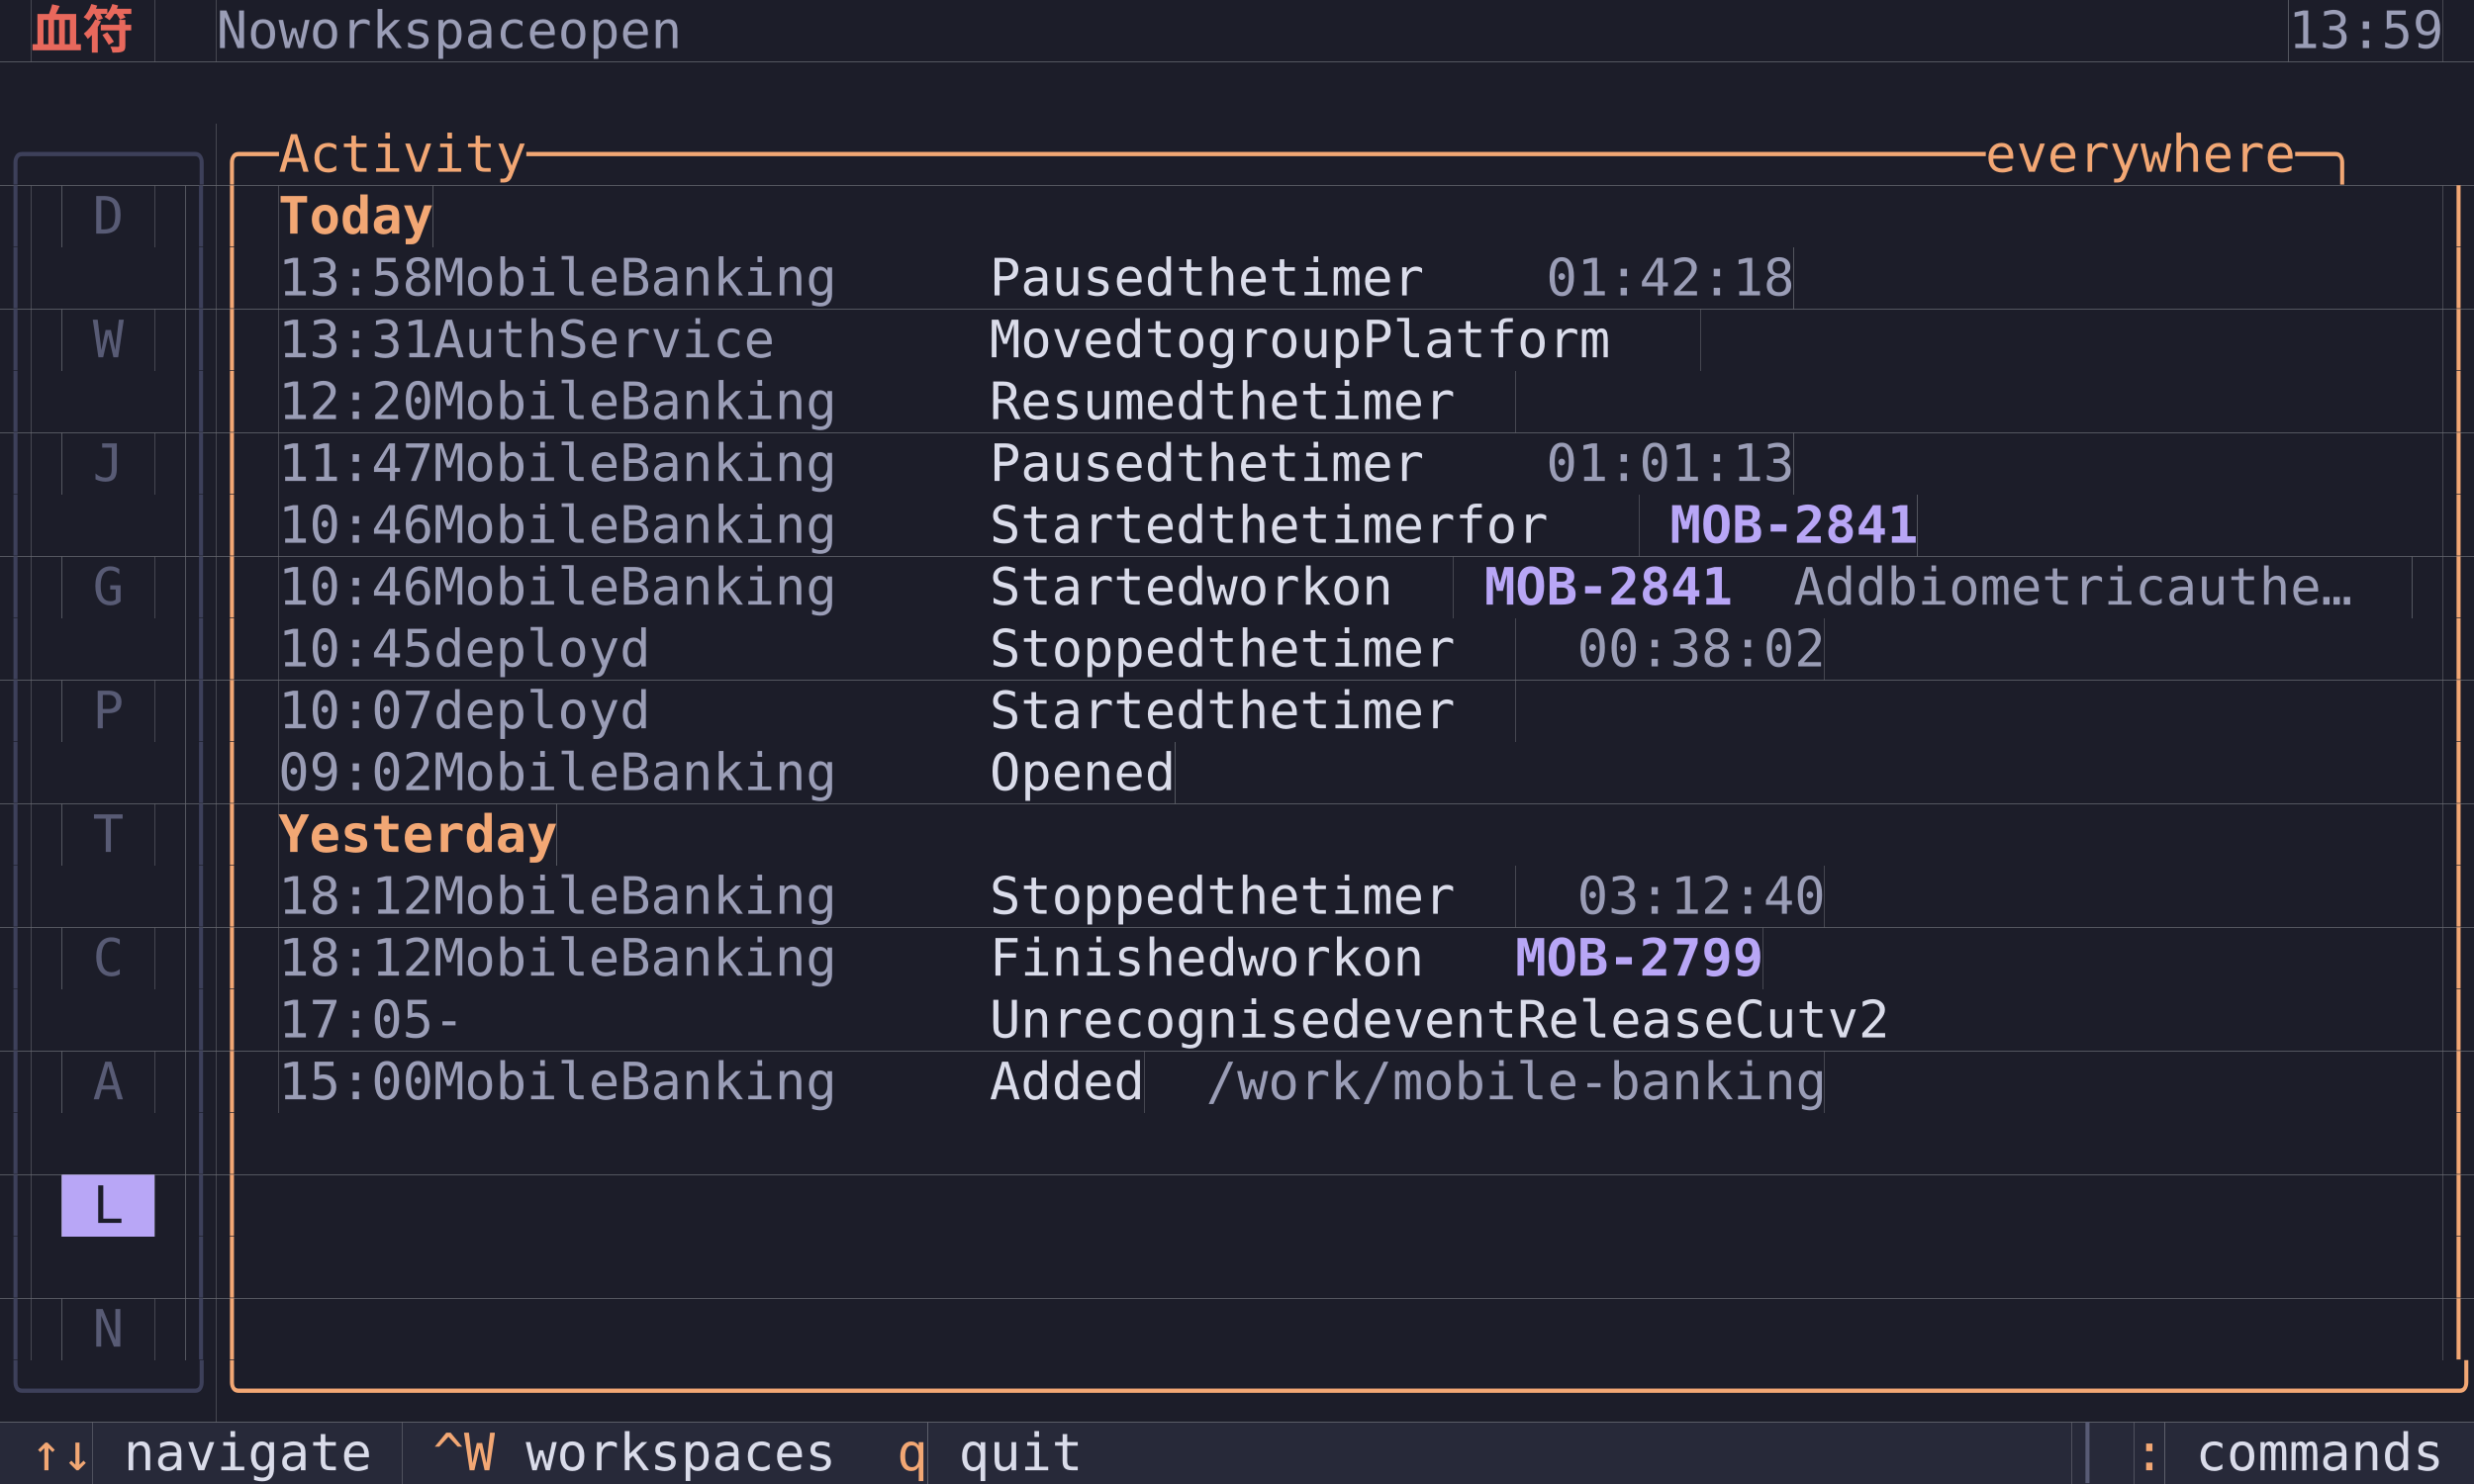
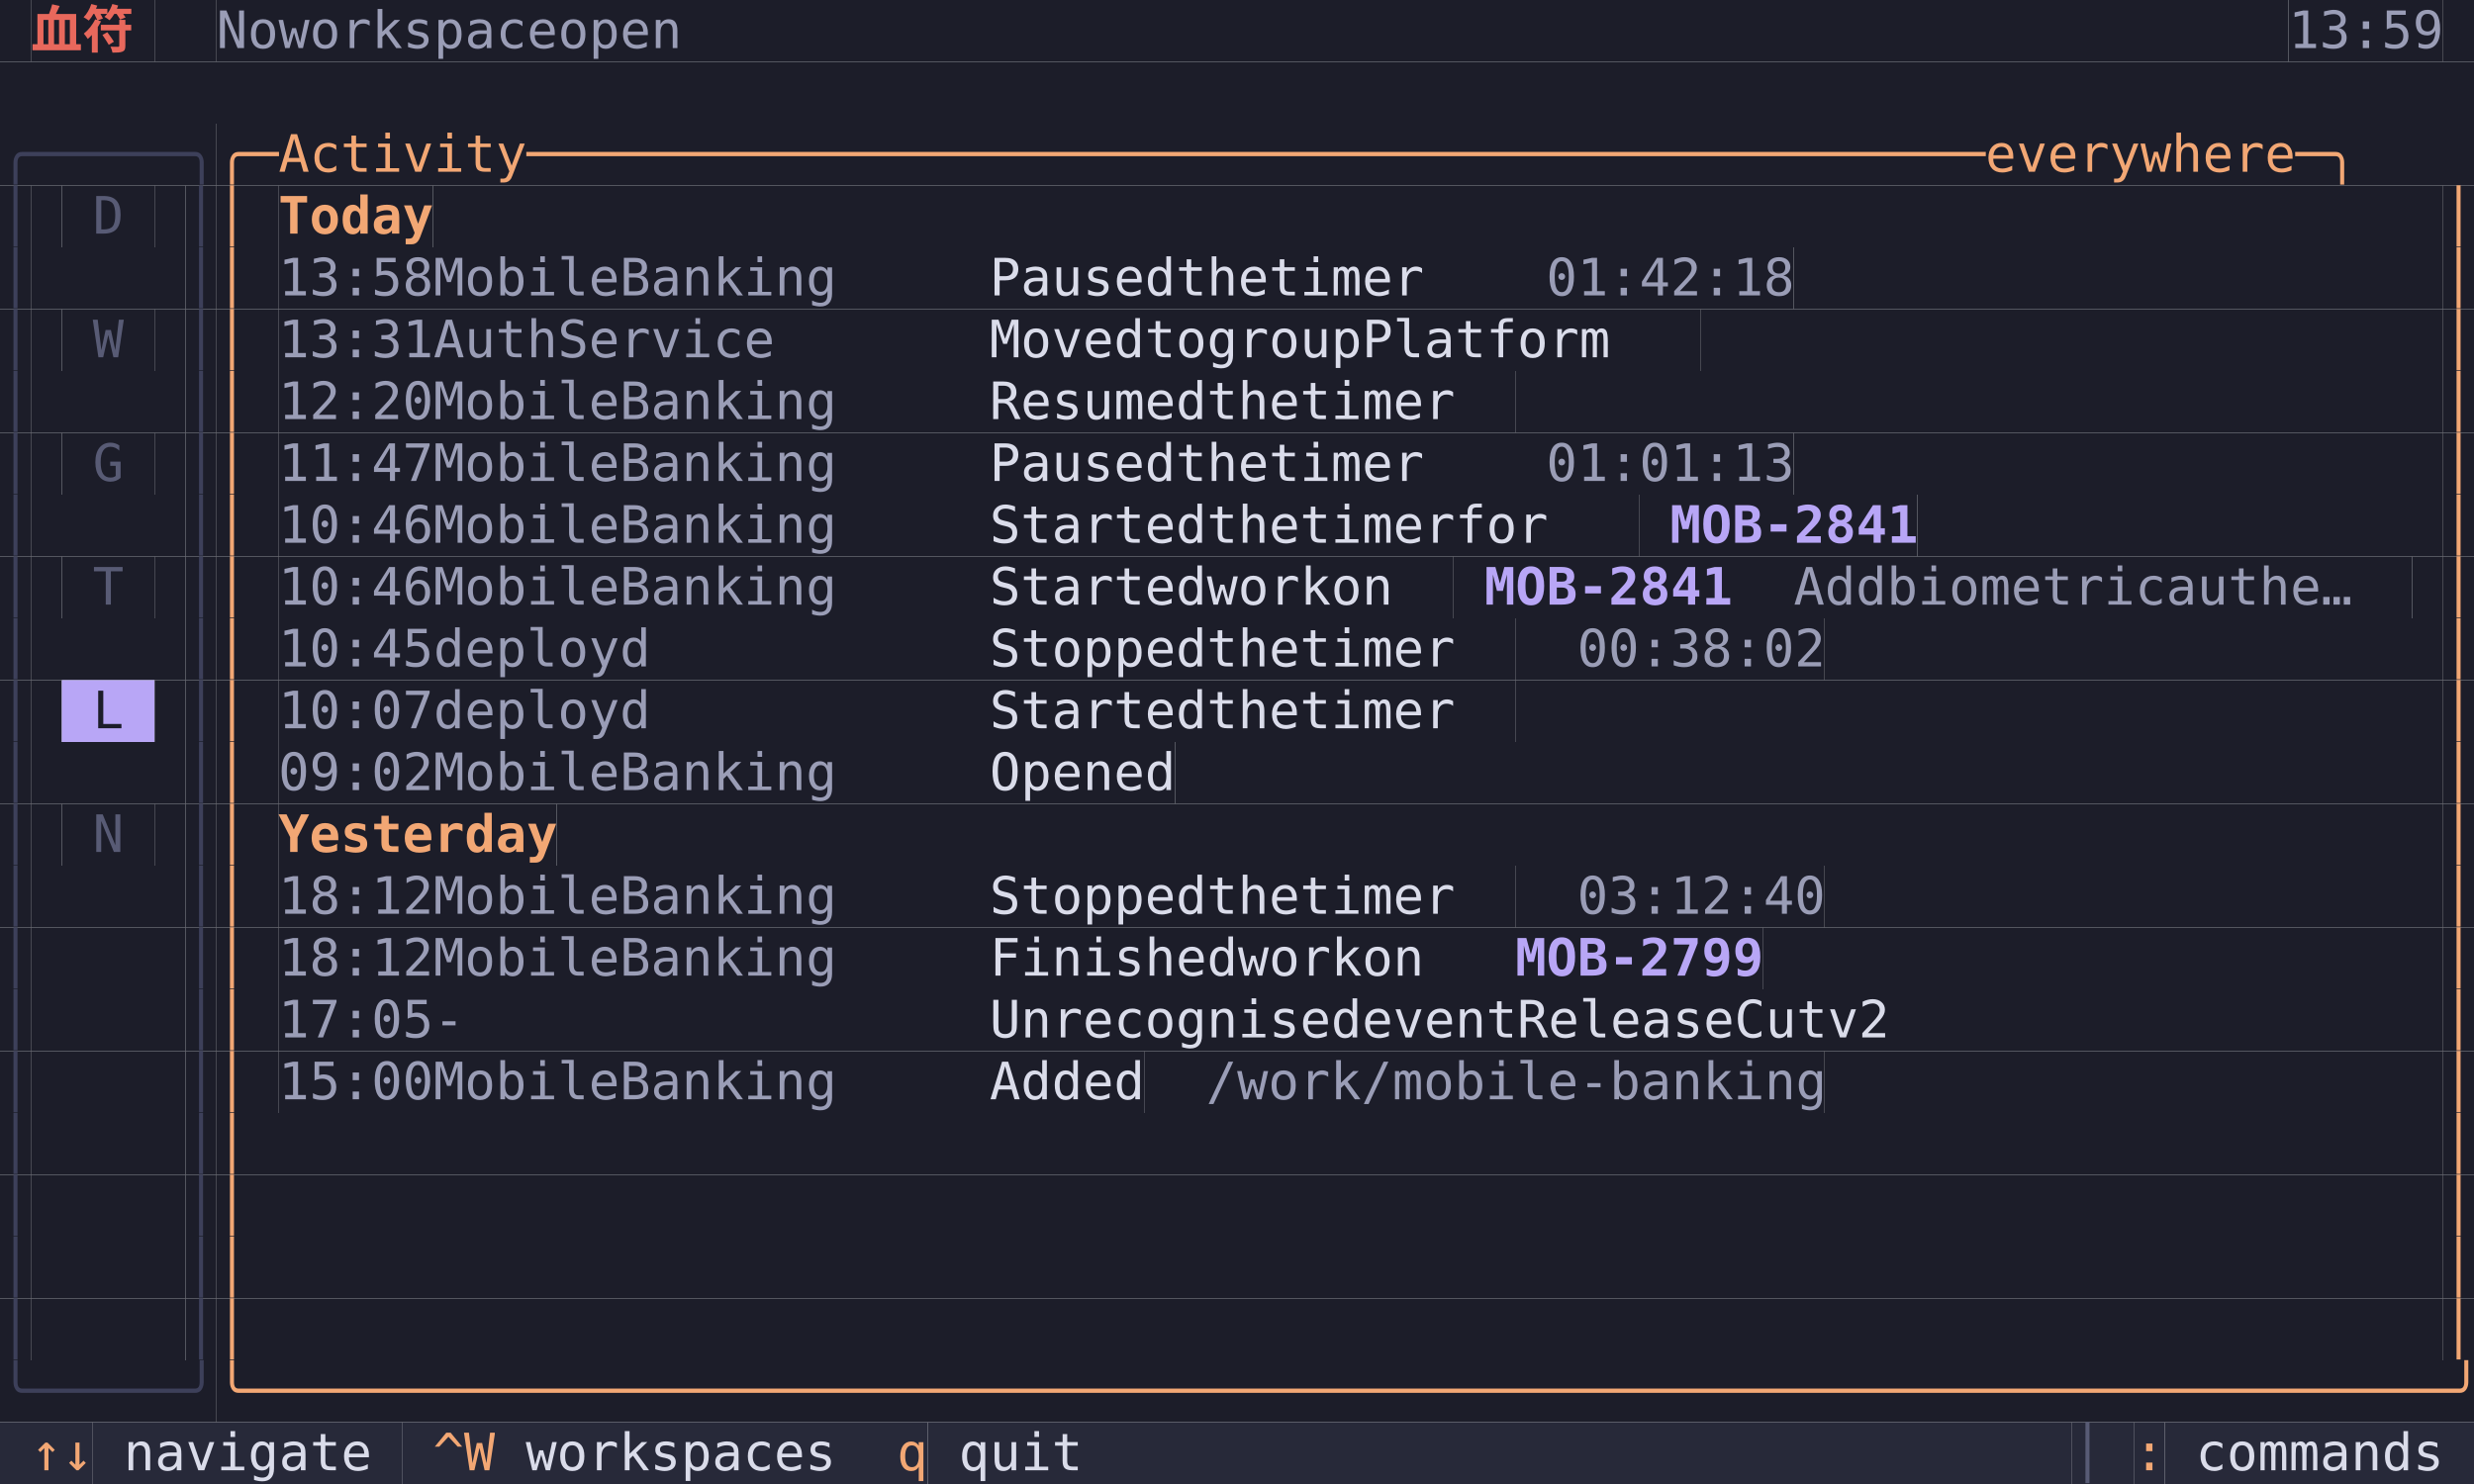
<svg xmlns="http://www.w3.org/2000/svg" width="720" height="432" viewBox="0 0 720 432" font-family="Menlo, 'DejaVu Sans Mono', 'Hiragino Sans GB', 'Noto Sans CJK SC', 'PingFang SC', monospace" font-size="15">
  <rect x="0" y="0" width="9" height="18" fill="#1c1d29" />
  <rect x="9" y="0" width="36" height="18" fill="#1c1d29" />
  <text x="9 27" y="14" fill="#e8685c" font-weight="bold">血符</text>
  <rect x="45" y="0" width="18" height="18" fill="#1c1d29" />
  <rect x="63" y="0" width="153" height="18" fill="#1c1d29" />
  <text x="63 72 90 99 108 117 126 135 144 153 162 180 189 198 207" y="14" fill="#9a9db6">Noworkspaceopen</text>
  <rect x="216" y="0" width="450" height="18" fill="#1c1d29" />
  <rect x="666" y="0" width="45" height="18" fill="#1c1d29" />
  <text x="666 675 684 693 702" y="14" fill="#9a9db6">13:59</text>
  <rect x="711" y="0" width="9" height="18" fill="#1c1d29" />
  <rect x="0" y="18" width="720" height="18" fill="#1c1d29" />
  <rect x="0" y="36" width="63" height="18" fill="#1c1d29" />
  <text x="0 9 18 27 36 45 54" y="50" fill="#3d405a">╭─────╮</text>
  <rect x="63" y="36" width="657" height="18" fill="#1c1d29" />
  <text x="63 72 90 99 108 117 126 135 144 153 171 180 189 198 207 216 225 234 243 252 261 270 279 288 297 306 315 324 333 342 351 360 369 378 387 396 405 414 423 432 441 450 459 468 477 486 495 504 513 522 531 540 549 558 567 576 585 603 612 621 630 639 648 657 666 675 684 702 711" y="50" fill="#f2a774">╭─Activity───────────────────────────────────────────────everywhere─╮</text>
  <rect x="0" y="54" width="9" height="18" fill="#1c1d29" />
  <text x="0" y="68" fill="#3d405a">│</text>
  <rect x="9" y="54" width="9" height="18" fill="#1c1d29" />
  <rect x="18" y="54" width="27" height="18" fill="#1c1d29" />
  <text x="27" y="68" fill="#585b75">D</text>
  <rect x="45" y="54" width="9" height="18" fill="#1c1d29" />
  <rect x="54" y="54" width="9" height="18" fill="#1c1d29" />
  <text x="54" y="68" fill="#3d405a">│</text>
  <rect x="63" y="54" width="9" height="18" fill="#1c1d29" />
  <text x="63" y="68" fill="#f2a774">│</text>
  <rect x="72" y="54" width="9" height="18" fill="#1c1d29" />
  <rect x="81" y="54" width="45" height="18" fill="#1c1d29" />
  <text x="81 90 99 108 117" y="68" fill="#f2a774" font-weight="bold">Today</text>
  <rect x="126" y="54" width="585" height="18" fill="#1c1d29" />
  <rect x="711" y="54" width="9" height="18" fill="#1c1d29" />
  <text x="711" y="68" fill="#f2a774">│</text>
  <rect x="0" y="72" width="9" height="18" fill="#1c1d29" />
  <text x="0" y="86" fill="#3d405a">│</text>
  <rect x="9" y="72" width="45" height="18" fill="#1c1d29" />
  <rect x="54" y="72" width="9" height="18" fill="#1c1d29" />
  <text x="54" y="86" fill="#3d405a">│</text>
  <rect x="63" y="72" width="9" height="18" fill="#1c1d29" />
  <text x="63" y="86" fill="#f2a774">│</text>
  <rect x="72" y="72" width="9" height="18" fill="#1c1d29" />
  <rect x="81" y="72" width="207" height="18" fill="#1c1d29" />
  <text x="81 90 99 108 117 144 153 162 171 180 189 207 216 225 234 243 252 261" y="86" fill="#9a9db6">13:58MobileBanking</text>
  <rect x="288" y="72" width="144" height="18" fill="#1c1d29" />
  <text x="288 297 306 315 324 333 351 360 369 387 396 405 414 423" y="86" fill="#dadcea">Pausedthetimer</text>
  <rect x="432" y="72" width="90" height="18" fill="#1c1d29" />
  <text x="450 459 468 477 486 495 504 513" y="86" fill="#9a9db6">01:42:18</text>
  <rect x="522" y="72" width="189" height="18" fill="#1c1d29" />
  <rect x="711" y="72" width="9" height="18" fill="#1c1d29" />
  <text x="711" y="86" fill="#f2a774">│</text>
  <rect x="0" y="90" width="9" height="18" fill="#1c1d29" />
  <text x="0" y="104" fill="#3d405a">│</text>
  <rect x="9" y="90" width="9" height="18" fill="#1c1d29" />
  <rect x="18" y="90" width="27" height="18" fill="#1c1d29" />
  <text x="27" y="104" fill="#585b75">W</text>
  <rect x="45" y="90" width="9" height="18" fill="#1c1d29" />
  <rect x="54" y="90" width="9" height="18" fill="#1c1d29" />
  <text x="54" y="104" fill="#3d405a">│</text>
  <rect x="63" y="90" width="9" height="18" fill="#1c1d29" />
  <text x="63" y="104" fill="#f2a774">│</text>
  <rect x="72" y="90" width="9" height="18" fill="#1c1d29" />
  <rect x="81" y="90" width="207" height="18" fill="#1c1d29" />
  <text x="81 90 99 108 117 144 153 162 171 189 198 207 216 225 234 243" y="104" fill="#9a9db6">13:31AuthService</text>
  <rect x="288" y="90" width="207" height="18" fill="#1c1d29" />
  <text x="288 297 306 315 324 342 351 369 378 387 396 405 423 432 441 450 459 468 477 486" y="104" fill="#dadcea">MovedtogroupPlatform</text>
  <rect x="495" y="90" width="216" height="18" fill="#1c1d29" />
  <rect x="711" y="90" width="9" height="18" fill="#1c1d29" />
  <text x="711" y="104" fill="#f2a774">│</text>
  <rect x="0" y="108" width="9" height="18" fill="#1c1d29" />
  <text x="0" y="122" fill="#3d405a">│</text>
  <rect x="9" y="108" width="45" height="18" fill="#1c1d29" />
  <rect x="54" y="108" width="9" height="18" fill="#1c1d29" />
  <text x="54" y="122" fill="#3d405a">│</text>
  <rect x="63" y="108" width="9" height="18" fill="#1c1d29" />
  <text x="63" y="122" fill="#f2a774">│</text>
  <rect x="72" y="108" width="9" height="18" fill="#1c1d29" />
  <rect x="81" y="108" width="207" height="18" fill="#1c1d29" />
  <text x="81 90 99 108 117 144 153 162 171 180 189 207 216 225 234 243 252 261" y="122" fill="#9a9db6">12:20MobileBanking</text>
  <rect x="288" y="108" width="153" height="18" fill="#1c1d29" />
  <text x="288 297 306 315 324 333 342 360 369 378 396 405 414 423 432" y="122" fill="#dadcea">Resumedthetimer</text>
  <rect x="441" y="108" width="270" height="18" fill="#1c1d29" />
  <rect x="711" y="108" width="9" height="18" fill="#1c1d29" />
  <text x="711" y="122" fill="#f2a774">│</text>
  <rect x="0" y="126" width="9" height="18" fill="#1c1d29" />
  <text x="0" y="140" fill="#3d405a">│</text>
  <rect x="9" y="126" width="9" height="18" fill="#1c1d29" />
  <rect x="18" y="126" width="27" height="18" fill="#1c1d29" />
-   <text x="27" y="140" fill="#585b75">J</text>
+   <text x="27" y="140" fill="#585b75">G</text>
  <rect x="45" y="126" width="9" height="18" fill="#1c1d29" />
  <rect x="54" y="126" width="9" height="18" fill="#1c1d29" />
  <text x="54" y="140" fill="#3d405a">│</text>
  <rect x="63" y="126" width="9" height="18" fill="#1c1d29" />
  <text x="63" y="140" fill="#f2a774">│</text>
  <rect x="72" y="126" width="9" height="18" fill="#1c1d29" />
  <rect x="81" y="126" width="207" height="18" fill="#1c1d29" />
  <text x="81 90 99 108 117 144 153 162 171 180 189 207 216 225 234 243 252 261" y="140" fill="#9a9db6">11:47MobileBanking</text>
  <rect x="288" y="126" width="144" height="18" fill="#1c1d29" />
  <text x="288 297 306 315 324 333 351 360 369 387 396 405 414 423" y="140" fill="#dadcea">Pausedthetimer</text>
  <rect x="432" y="126" width="90" height="18" fill="#1c1d29" />
  <text x="450 459 468 477 486 495 504 513" y="140" fill="#9a9db6">01:01:13</text>
  <rect x="522" y="126" width="189" height="18" fill="#1c1d29" />
  <rect x="711" y="126" width="9" height="18" fill="#1c1d29" />
  <text x="711" y="140" fill="#f2a774">│</text>
  <rect x="0" y="144" width="9" height="18" fill="#1c1d29" />
  <text x="0" y="158" fill="#3d405a">│</text>
  <rect x="9" y="144" width="45" height="18" fill="#1c1d29" />
  <rect x="54" y="144" width="9" height="18" fill="#1c1d29" />
  <text x="54" y="158" fill="#3d405a">│</text>
  <rect x="63" y="144" width="9" height="18" fill="#1c1d29" />
  <text x="63" y="158" fill="#f2a774">│</text>
  <rect x="72" y="144" width="9" height="18" fill="#1c1d29" />
  <rect x="81" y="144" width="207" height="18" fill="#1c1d29" />
  <text x="81 90 99 108 117 144 153 162 171 180 189 207 216 225 234 243 252 261" y="158" fill="#9a9db6">10:46MobileBanking</text>
  <rect x="288" y="144" width="189" height="18" fill="#1c1d29" />
  <text x="288 297 306 315 324 333 342 360 369 378 396 405 414 423 432 450 459 468" y="158" fill="#dadcea">Startedthetimerfor</text>
  <rect x="477" y="144" width="81" height="18" fill="#1c1d29" />
  <text x="486 495 504 513 522 531 540 549" y="158" fill="#b8a6f6" font-weight="bold">MOB-2841</text>
  <rect x="558" y="144" width="153" height="18" fill="#1c1d29" />
  <rect x="711" y="144" width="9" height="18" fill="#1c1d29" />
  <text x="711" y="158" fill="#f2a774">│</text>
  <rect x="0" y="162" width="9" height="18" fill="#1c1d29" />
  <text x="0" y="176" fill="#3d405a">│</text>
  <rect x="9" y="162" width="9" height="18" fill="#1c1d29" />
  <rect x="18" y="162" width="27" height="18" fill="#1c1d29" />
-   <text x="27" y="176" fill="#585b75">G</text>
+   <text x="27" y="176" fill="#585b75">T</text>
  <rect x="45" y="162" width="9" height="18" fill="#1c1d29" />
  <rect x="54" y="162" width="9" height="18" fill="#1c1d29" />
  <text x="54" y="176" fill="#3d405a">│</text>
  <rect x="63" y="162" width="9" height="18" fill="#1c1d29" />
  <text x="63" y="176" fill="#f2a774">│</text>
  <rect x="72" y="162" width="9" height="18" fill="#1c1d29" />
  <rect x="81" y="162" width="207" height="18" fill="#1c1d29" />
  <text x="81 90 99 108 117 144 153 162 171 180 189 207 216 225 234 243 252 261" y="176" fill="#9a9db6">10:46MobileBanking</text>
  <rect x="288" y="162" width="135" height="18" fill="#1c1d29" />
  <text x="288 297 306 315 324 333 342 360 369 378 387 405 414" y="176" fill="#dadcea">Startedworkon</text>
  <rect x="423" y="162" width="81" height="18" fill="#1c1d29" />
  <text x="432 441 450 459 468 477 486 495" y="176" fill="#b8a6f6" font-weight="bold">MOB-2841</text>
  <rect x="504" y="162" width="198" height="18" fill="#1c1d29" />
  <text x="522 531 540 558 567 576 585 594 603 612 621 630 648 657 666 675 684 693" y="176" fill="#9a9db6">Addbiometricauthe…</text>
  <rect x="702" y="162" width="9" height="18" fill="#1c1d29" />
  <rect x="711" y="162" width="9" height="18" fill="#1c1d29" />
  <text x="711" y="176" fill="#f2a774">│</text>
  <rect x="0" y="180" width="9" height="18" fill="#1c1d29" />
  <text x="0" y="194" fill="#3d405a">│</text>
  <rect x="9" y="180" width="45" height="18" fill="#1c1d29" />
  <rect x="54" y="180" width="9" height="18" fill="#1c1d29" />
  <text x="54" y="194" fill="#3d405a">│</text>
  <rect x="63" y="180" width="9" height="18" fill="#1c1d29" />
  <text x="63" y="194" fill="#f2a774">│</text>
  <rect x="72" y="180" width="9" height="18" fill="#1c1d29" />
  <rect x="81" y="180" width="207" height="18" fill="#1c1d29" />
  <text x="81 90 99 108 117 144 153 162 171 180 189 198" y="194" fill="#9a9db6">10:45deployd</text>
  <rect x="288" y="180" width="153" height="18" fill="#1c1d29" />
  <text x="288 297 306 315 324 333 342 360 369 378 396 405 414 423 432" y="194" fill="#dadcea">Stoppedthetimer</text>
  <rect x="441" y="180" width="90" height="18" fill="#1c1d29" />
  <text x="459 468 477 486 495 504 513 522" y="194" fill="#9a9db6">00:38:02</text>
  <rect x="531" y="180" width="180" height="18" fill="#1c1d29" />
  <rect x="711" y="180" width="9" height="18" fill="#1c1d29" />
  <text x="711" y="194" fill="#f2a774">│</text>
  <rect x="0" y="198" width="9" height="18" fill="#1c1d29" />
  <text x="0" y="212" fill="#3d405a">│</text>
  <rect x="9" y="198" width="9" height="18" fill="#1c1d29" />
-   <rect x="18" y="198" width="27" height="18" fill="#1c1d29" />
-   <text x="27" y="212" fill="#585b75">P</text>
+   <rect x="18" y="198" width="27" height="18" fill="#b8a6f6" />
+   <text x="27" y="212" fill="#1c1d29">L</text>
  <rect x="45" y="198" width="9" height="18" fill="#1c1d29" />
  <rect x="54" y="198" width="9" height="18" fill="#1c1d29" />
  <text x="54" y="212" fill="#3d405a">│</text>
  <rect x="63" y="198" width="9" height="18" fill="#1c1d29" />
  <text x="63" y="212" fill="#f2a774">│</text>
  <rect x="72" y="198" width="9" height="18" fill="#1c1d29" />
  <rect x="81" y="198" width="207" height="18" fill="#1c1d29" />
  <text x="81 90 99 108 117 144 153 162 171 180 189 198" y="212" fill="#9a9db6">10:07deployd</text>
  <rect x="288" y="198" width="153" height="18" fill="#1c1d29" />
  <text x="288 297 306 315 324 333 342 360 369 378 396 405 414 423 432" y="212" fill="#dadcea">Startedthetimer</text>
  <rect x="441" y="198" width="270" height="18" fill="#1c1d29" />
  <rect x="711" y="198" width="9" height="18" fill="#1c1d29" />
  <text x="711" y="212" fill="#f2a774">│</text>
  <rect x="0" y="216" width="9" height="18" fill="#1c1d29" />
  <text x="0" y="230" fill="#3d405a">│</text>
  <rect x="9" y="216" width="45" height="18" fill="#1c1d29" />
  <rect x="54" y="216" width="9" height="18" fill="#1c1d29" />
  <text x="54" y="230" fill="#3d405a">│</text>
  <rect x="63" y="216" width="9" height="18" fill="#1c1d29" />
  <text x="63" y="230" fill="#f2a774">│</text>
  <rect x="72" y="216" width="9" height="18" fill="#1c1d29" />
  <rect x="81" y="216" width="207" height="18" fill="#1c1d29" />
  <text x="81 90 99 108 117 144 153 162 171 180 189 207 216 225 234 243 252 261" y="230" fill="#9a9db6">09:02MobileBanking</text>
  <rect x="288" y="216" width="54" height="18" fill="#1c1d29" />
  <text x="288 297 306 315 324 333" y="230" fill="#dadcea">Opened</text>
  <rect x="342" y="216" width="369" height="18" fill="#1c1d29" />
  <rect x="711" y="216" width="9" height="18" fill="#1c1d29" />
  <text x="711" y="230" fill="#f2a774">│</text>
  <rect x="0" y="234" width="9" height="18" fill="#1c1d29" />
  <text x="0" y="248" fill="#3d405a">│</text>
  <rect x="9" y="234" width="9" height="18" fill="#1c1d29" />
  <rect x="18" y="234" width="27" height="18" fill="#1c1d29" />
-   <text x="27" y="248" fill="#585b75">T</text>
+   <text x="27" y="248" fill="#585b75">N</text>
  <rect x="45" y="234" width="9" height="18" fill="#1c1d29" />
  <rect x="54" y="234" width="9" height="18" fill="#1c1d29" />
  <text x="54" y="248" fill="#3d405a">│</text>
  <rect x="63" y="234" width="9" height="18" fill="#1c1d29" />
  <text x="63" y="248" fill="#f2a774">│</text>
  <rect x="72" y="234" width="9" height="18" fill="#1c1d29" />
  <rect x="81" y="234" width="81" height="18" fill="#1c1d29" />
  <text x="81 90 99 108 117 126 135 144 153" y="248" fill="#f2a774" font-weight="bold">Yesterday</text>
  <rect x="162" y="234" width="549" height="18" fill="#1c1d29" />
  <rect x="711" y="234" width="9" height="18" fill="#1c1d29" />
  <text x="711" y="248" fill="#f2a774">│</text>
  <rect x="0" y="252" width="9" height="18" fill="#1c1d29" />
  <text x="0" y="266" fill="#3d405a">│</text>
  <rect x="9" y="252" width="45" height="18" fill="#1c1d29" />
  <rect x="54" y="252" width="9" height="18" fill="#1c1d29" />
  <text x="54" y="266" fill="#3d405a">│</text>
  <rect x="63" y="252" width="9" height="18" fill="#1c1d29" />
  <text x="63" y="266" fill="#f2a774">│</text>
  <rect x="72" y="252" width="9" height="18" fill="#1c1d29" />
  <rect x="81" y="252" width="207" height="18" fill="#1c1d29" />
  <text x="81 90 99 108 117 144 153 162 171 180 189 207 216 225 234 243 252 261" y="266" fill="#9a9db6">18:12MobileBanking</text>
  <rect x="288" y="252" width="153" height="18" fill="#1c1d29" />
  <text x="288 297 306 315 324 333 342 360 369 378 396 405 414 423 432" y="266" fill="#dadcea">Stoppedthetimer</text>
  <rect x="441" y="252" width="90" height="18" fill="#1c1d29" />
  <text x="459 468 477 486 495 504 513 522" y="266" fill="#9a9db6">03:12:40</text>
  <rect x="531" y="252" width="180" height="18" fill="#1c1d29" />
  <rect x="711" y="252" width="9" height="18" fill="#1c1d29" />
  <text x="711" y="266" fill="#f2a774">│</text>
  <rect x="0" y="270" width="9" height="18" fill="#1c1d29" />
  <text x="0" y="284" fill="#3d405a">│</text>
-   <rect x="9" y="270" width="9" height="18" fill="#1c1d29" />
-   <rect x="18" y="270" width="27" height="18" fill="#1c1d29" />
-   <text x="27" y="284" fill="#585b75">C</text>
-   <rect x="45" y="270" width="9" height="18" fill="#1c1d29" />
+   <rect x="9" y="270" width="45" height="18" fill="#1c1d29" />
  <rect x="54" y="270" width="9" height="18" fill="#1c1d29" />
  <text x="54" y="284" fill="#3d405a">│</text>
  <rect x="63" y="270" width="9" height="18" fill="#1c1d29" />
  <text x="63" y="284" fill="#f2a774">│</text>
  <rect x="72" y="270" width="9" height="18" fill="#1c1d29" />
  <rect x="81" y="270" width="207" height="18" fill="#1c1d29" />
  <text x="81 90 99 108 117 144 153 162 171 180 189 207 216 225 234 243 252 261" y="284" fill="#9a9db6">18:12MobileBanking</text>
  <rect x="288" y="270" width="144" height="18" fill="#1c1d29" />
  <text x="288 297 306 315 324 333 342 351 369 378 387 396 414 423" y="284" fill="#dadcea">Finishedworkon</text>
  <rect x="432" y="270" width="81" height="18" fill="#1c1d29" />
  <text x="441 450 459 468 477 486 495 504" y="284" fill="#b8a6f6" font-weight="bold">MOB-2799</text>
  <rect x="513" y="270" width="198" height="18" fill="#1c1d29" />
  <rect x="711" y="270" width="9" height="18" fill="#1c1d29" />
  <text x="711" y="284" fill="#f2a774">│</text>
  <rect x="0" y="288" width="9" height="18" fill="#1c1d29" />
  <text x="0" y="302" fill="#3d405a">│</text>
  <rect x="9" y="288" width="45" height="18" fill="#1c1d29" />
  <rect x="54" y="288" width="9" height="18" fill="#1c1d29" />
  <text x="54" y="302" fill="#3d405a">│</text>
  <rect x="63" y="288" width="9" height="18" fill="#1c1d29" />
  <text x="63" y="302" fill="#f2a774">│</text>
  <rect x="72" y="288" width="9" height="18" fill="#1c1d29" />
  <rect x="81" y="288" width="207" height="18" fill="#1c1d29" />
  <text x="81 90 99 108 117 144" y="302" fill="#9a9db6">17:05-</text>
  <rect x="288" y="288" width="288" height="18" fill="#1c1d29" />
  <text x="288 297 306 315 324 333 342 351 360 369 378 387 405 414 423 432 441 459 468 477 486 495 504 513 522 531 540 558 567" y="302" fill="#dadcea">UnrecognisedeventReleaseCutv2</text>
  <rect x="576" y="288" width="135" height="18" fill="#1c1d29" />
  <rect x="711" y="288" width="9" height="18" fill="#1c1d29" />
  <text x="711" y="302" fill="#f2a774">│</text>
  <rect x="0" y="306" width="9" height="18" fill="#1c1d29" />
  <text x="0" y="320" fill="#3d405a">│</text>
-   <rect x="9" y="306" width="9" height="18" fill="#1c1d29" />
-   <rect x="18" y="306" width="27" height="18" fill="#1c1d29" />
-   <text x="27" y="320" fill="#585b75">A</text>
-   <rect x="45" y="306" width="9" height="18" fill="#1c1d29" />
+   <rect x="9" y="306" width="45" height="18" fill="#1c1d29" />
  <rect x="54" y="306" width="9" height="18" fill="#1c1d29" />
  <text x="54" y="320" fill="#3d405a">│</text>
  <rect x="63" y="306" width="9" height="18" fill="#1c1d29" />
  <text x="63" y="320" fill="#f2a774">│</text>
  <rect x="72" y="306" width="9" height="18" fill="#1c1d29" />
  <rect x="81" y="306" width="207" height="18" fill="#1c1d29" />
  <text x="81 90 99 108 117 144 153 162 171 180 189 207 216 225 234 243 252 261" y="320" fill="#9a9db6">15:00MobileBanking</text>
  <rect x="288" y="306" width="45" height="18" fill="#1c1d29" />
  <text x="288 297 306 315 324" y="320" fill="#dadcea">Added</text>
  <rect x="333" y="306" width="198" height="18" fill="#1c1d29" />
  <text x="351 360 369 378 387 396 405 414 423 432 441 450 459 468 477 486 495 504 513 522" y="320" fill="#9a9db6">/work/mobile-banking</text>
  <rect x="531" y="306" width="180" height="18" fill="#1c1d29" />
  <rect x="711" y="306" width="9" height="18" fill="#1c1d29" />
  <text x="711" y="320" fill="#f2a774">│</text>
  <rect x="0" y="324" width="9" height="18" fill="#1c1d29" />
  <text x="0" y="338" fill="#3d405a">│</text>
  <rect x="9" y="324" width="45" height="18" fill="#1c1d29" />
  <rect x="54" y="324" width="9" height="18" fill="#1c1d29" />
  <text x="54" y="338" fill="#3d405a">│</text>
  <rect x="63" y="324" width="9" height="18" fill="#1c1d29" />
  <text x="63" y="338" fill="#f2a774">│</text>
  <rect x="72" y="324" width="639" height="18" fill="#1c1d29" />
  <rect x="711" y="324" width="9" height="18" fill="#1c1d29" />
  <text x="711" y="338" fill="#f2a774">│</text>
  <rect x="0" y="342" width="9" height="18" fill="#1c1d29" />
  <text x="0" y="356" fill="#3d405a">│</text>
-   <rect x="9" y="342" width="9" height="18" fill="#1c1d29" />
-   <rect x="18" y="342" width="27" height="18" fill="#b8a6f6" />
-   <text x="27" y="356" fill="#1c1d29">L</text>
-   <rect x="45" y="342" width="9" height="18" fill="#1c1d29" />
+   <rect x="9" y="342" width="45" height="18" fill="#1c1d29" />
  <rect x="54" y="342" width="9" height="18" fill="#1c1d29" />
  <text x="54" y="356" fill="#3d405a">│</text>
  <rect x="63" y="342" width="9" height="18" fill="#1c1d29" />
  <text x="63" y="356" fill="#f2a774">│</text>
  <rect x="72" y="342" width="639" height="18" fill="#1c1d29" />
  <rect x="711" y="342" width="9" height="18" fill="#1c1d29" />
  <text x="711" y="356" fill="#f2a774">│</text>
  <rect x="0" y="360" width="9" height="18" fill="#1c1d29" />
  <text x="0" y="374" fill="#3d405a">│</text>
  <rect x="9" y="360" width="45" height="18" fill="#1c1d29" />
  <rect x="54" y="360" width="9" height="18" fill="#1c1d29" />
  <text x="54" y="374" fill="#3d405a">│</text>
  <rect x="63" y="360" width="9" height="18" fill="#1c1d29" />
  <text x="63" y="374" fill="#f2a774">│</text>
  <rect x="72" y="360" width="639" height="18" fill="#1c1d29" />
  <rect x="711" y="360" width="9" height="18" fill="#1c1d29" />
  <text x="711" y="374" fill="#f2a774">│</text>
  <rect x="0" y="378" width="9" height="18" fill="#1c1d29" />
  <text x="0" y="392" fill="#3d405a">│</text>
-   <rect x="9" y="378" width="9" height="18" fill="#1c1d29" />
-   <rect x="18" y="378" width="27" height="18" fill="#1c1d29" />
-   <text x="27" y="392" fill="#585b75">N</text>
-   <rect x="45" y="378" width="9" height="18" fill="#1c1d29" />
+   <rect x="9" y="378" width="45" height="18" fill="#1c1d29" />
  <rect x="54" y="378" width="9" height="18" fill="#1c1d29" />
  <text x="54" y="392" fill="#3d405a">│</text>
  <rect x="63" y="378" width="9" height="18" fill="#1c1d29" />
  <text x="63" y="392" fill="#f2a774">│</text>
  <rect x="72" y="378" width="639" height="18" fill="#1c1d29" />
  <rect x="711" y="378" width="9" height="18" fill="#1c1d29" />
  <text x="711" y="392" fill="#f2a774">│</text>
  <rect x="0" y="396" width="63" height="18" fill="#1c1d29" />
  <text x="0 9 18 27 36 45 54" y="410" fill="#3d405a">╰─────╯</text>
  <rect x="63" y="396" width="657" height="18" fill="#1c1d29" />
  <text x="63 72 81 90 99 108 117 126 135 144 153 162 171 180 189 198 207 216 225 234 243 252 261 270 279 288 297 306 315 324 333 342 351 360 369 378 387 396 405 414 423 432 441 450 459 468 477 486 495 504 513 522 531 540 549 558 567 576 585 594 603 612 621 630 639 648 657 666 675 684 693 702 711" y="410" fill="#f2a774">╰───────────────────────────────────────────────────────────────────────╯</text>
  <rect x="0" y="414" width="27" height="18" fill="#272939" />
  <text x="9 18" y="428" fill="#f2a774">↑↓</text>
  <rect x="27" y="414" width="90" height="18" fill="#272939" />
  <text x="36 45 54 63 72 81 90 99" y="428" fill="#dadcea">navigate</text>
  <rect x="117" y="414" width="27" height="18" fill="#272939" />
  <text x="126 135" y="428" fill="#f2a774">^W</text>
  <rect x="144" y="414" width="108" height="18" fill="#272939" />
  <text x="153 162 171 180 189 198 207 216 225 234" y="428" fill="#dadcea">workspaces</text>
  <rect x="252" y="414" width="18" height="18" fill="#272939" />
  <text x="261" y="428" fill="#f2a774">q</text>
  <rect x="270" y="414" width="54" height="18" fill="#272939" />
  <text x="279 288 297 306" y="428" fill="#dadcea">quit</text>
  <rect x="324" y="414" width="279" height="18" fill="#272939" />
  <rect x="603" y="414" width="18" height="18" fill="#272939" />
  <text x="603" y="428" fill="#585b75">│</text>
  <rect x="621" y="414" width="9" height="18" fill="#272939" />
  <text x="621" y="428" fill="#f2a774">:</text>
  <rect x="630" y="414" width="90" height="18" fill="#272939" />
  <text x="639 648 657 666 675 684 693 702" y="428" fill="#dadcea">commands</text>
</svg>
